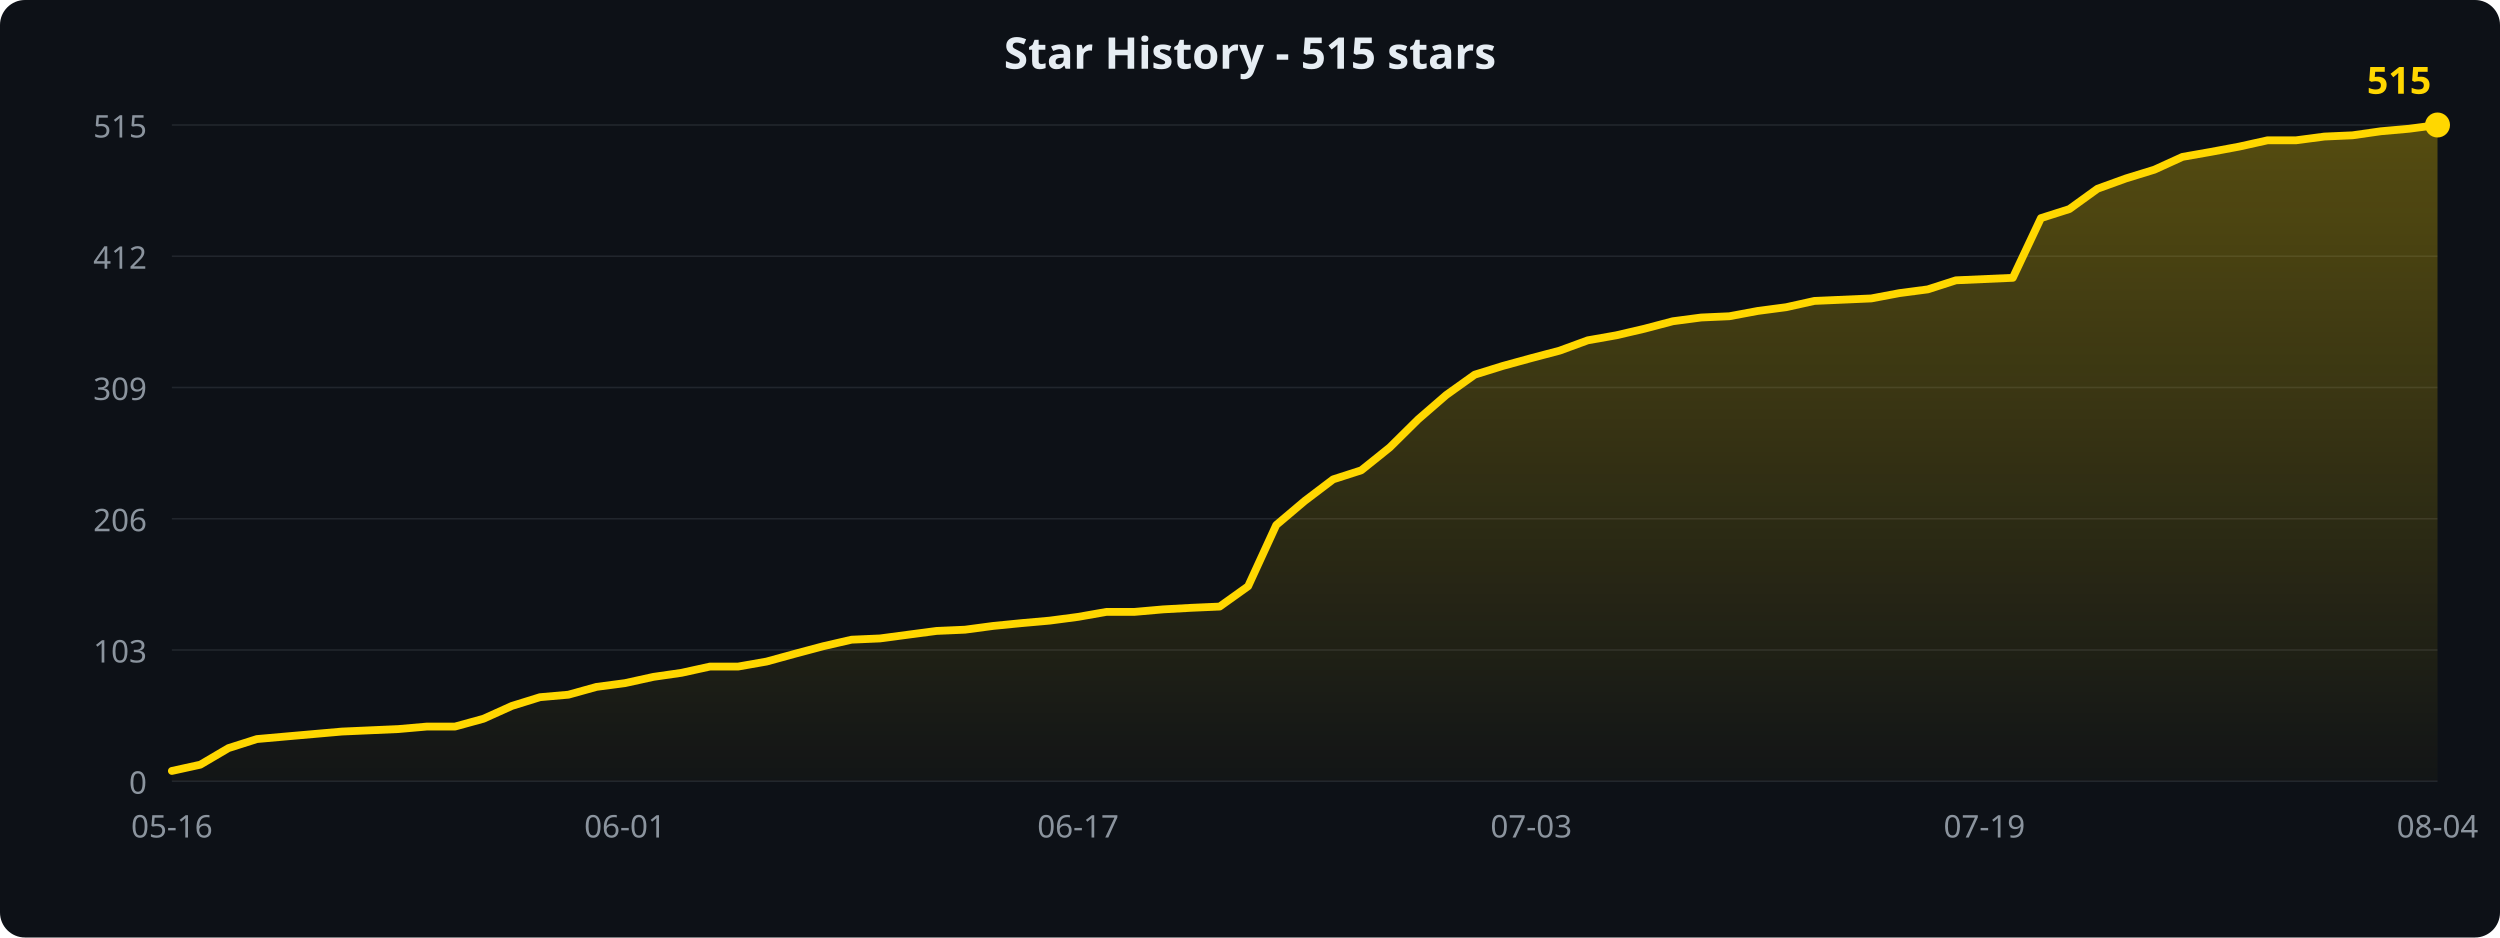
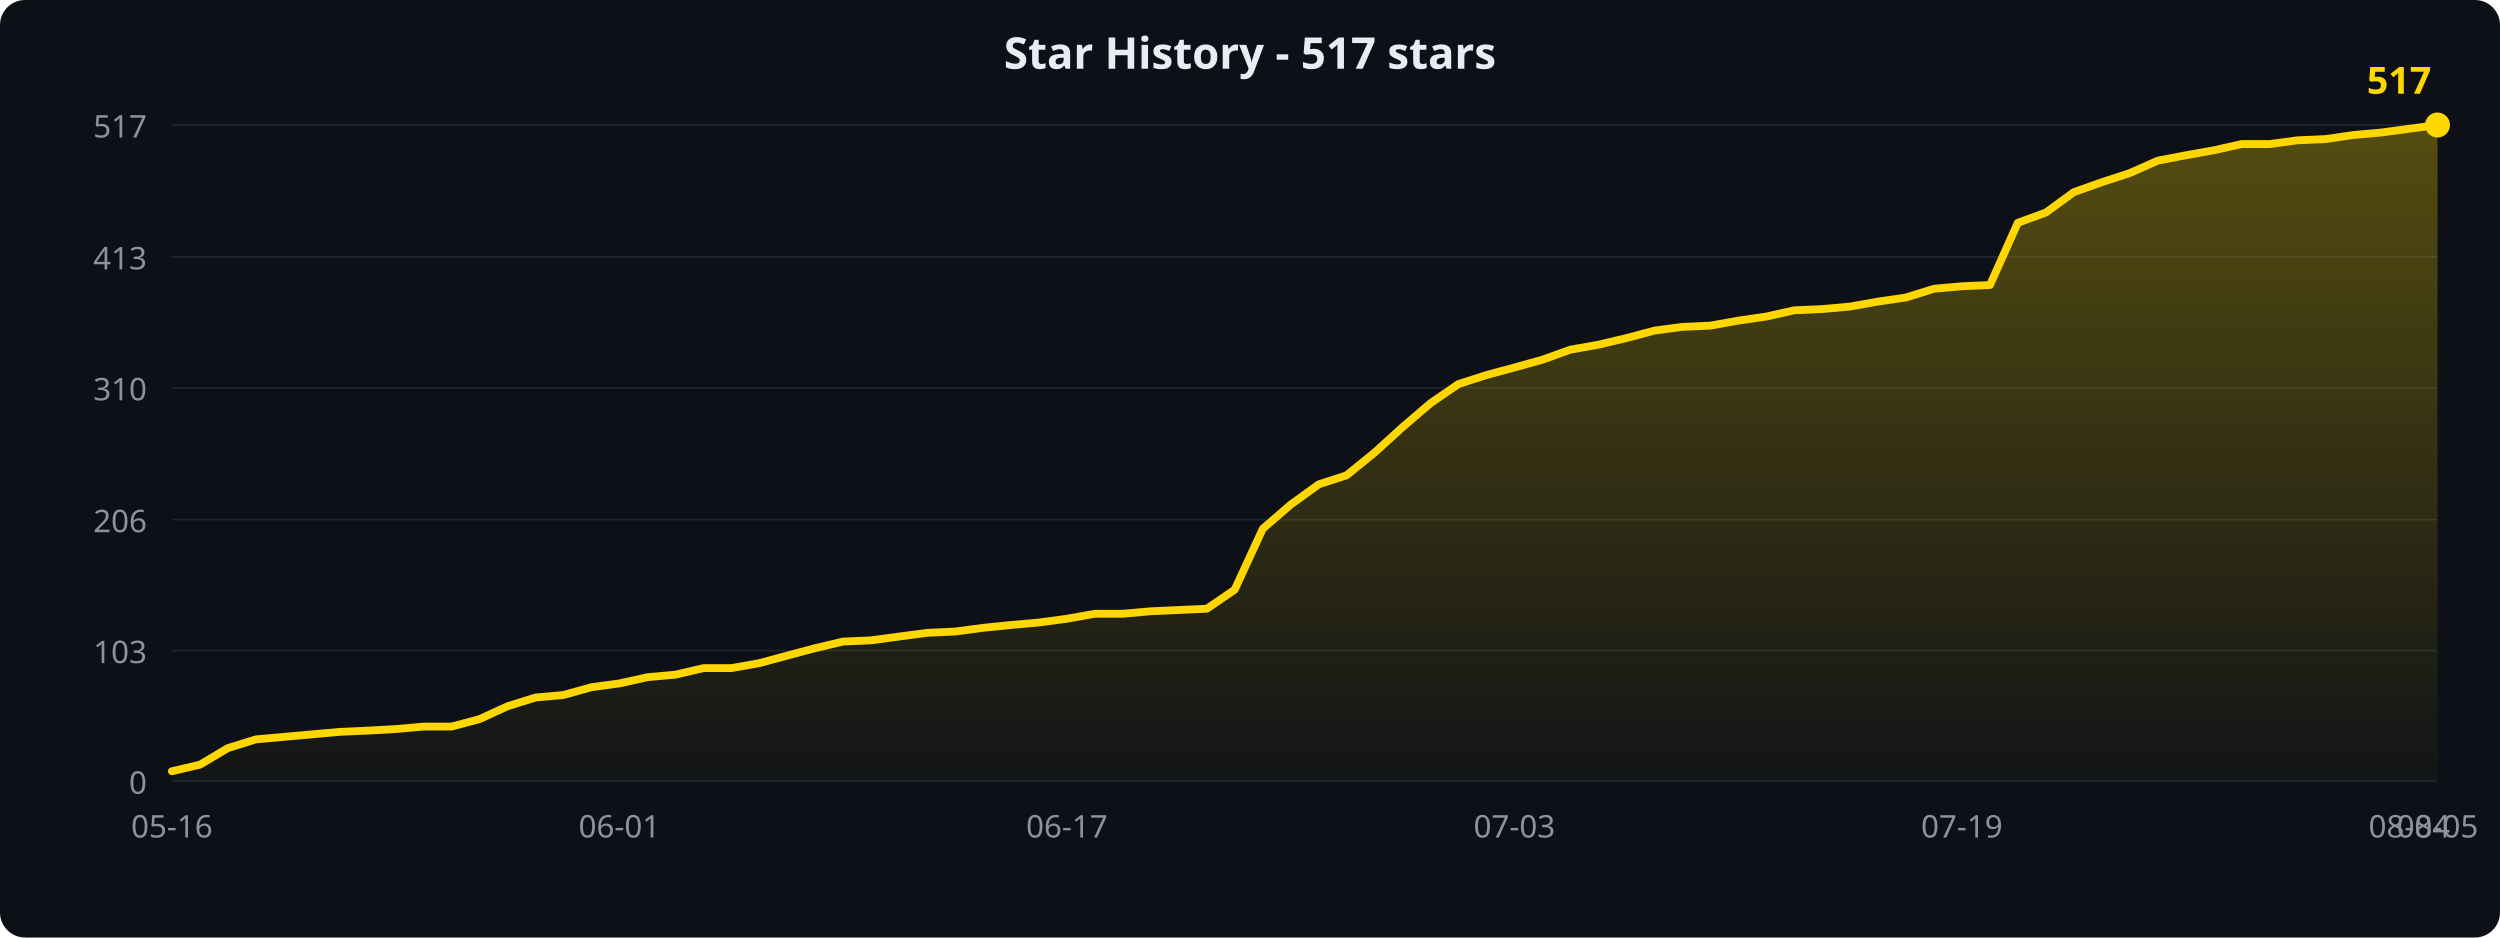
<svg xmlns="http://www.w3.org/2000/svg" viewBox="0 0 800 300" width="800" height="300">
  <defs>
    <linearGradient id="fill" x1="0" y1="0" x2="0" y2="1">
      <stop offset="0%" stop-color="#FFD700" stop-opacity="0.3" />
      <stop offset="100%" stop-color="#FFD700" stop-opacity="0.02" />
    </linearGradient>
  </defs>
  <rect width="800" height="300" rx="8" fill="#0d1117" />
  <text x="400.0" y="22" text-anchor="middle" fill="#e6edf3" font-family="system-ui,sans-serif" font-size="14" font-weight="600">
-     Star History - 515 stars
+     Star History - 517 stars
  </text>
  <line x1="55" y1="250.0" x2="780" y2="250.0" stroke="#21262d" stroke-width="0.5" />
  <text x="47" y="254.0" text-anchor="end" fill="#8b949e" font-family="system-ui,sans-serif" font-size="10">0</text>
-   <line x1="55" y1="208.0" x2="780" y2="208.0" stroke="#21262d" stroke-width="0.5" />
-   <text x="47" y="212.0" text-anchor="end" fill="#8b949e" font-family="system-ui,sans-serif" font-size="10">103</text>
-   <line x1="55" y1="166.0" x2="780" y2="166.0" stroke="#21262d" stroke-width="0.5" />
-   <text x="47" y="170.0" text-anchor="end" fill="#8b949e" font-family="system-ui,sans-serif" font-size="10">206</text>
-   <line x1="55" y1="124.0" x2="780" y2="124.0" stroke="#21262d" stroke-width="0.5" />
-   <text x="47" y="128.0" text-anchor="end" fill="#8b949e" font-family="system-ui,sans-serif" font-size="10">309</text>
-   <line x1="55" y1="82.0" x2="780" y2="82.0" stroke="#21262d" stroke-width="0.5" />
-   <text x="47" y="86.0" text-anchor="end" fill="#8b949e" font-family="system-ui,sans-serif" font-size="10">412</text>
+   <line x1="55" y1="208.2" x2="780" y2="208.2" stroke="#21262d" stroke-width="0.5" />
+   <text x="47" y="212.2" text-anchor="end" fill="#8b949e" font-family="system-ui,sans-serif" font-size="10">103</text>
+   <line x1="55" y1="166.3" x2="780" y2="166.3" stroke="#21262d" stroke-width="0.5" />
+   <text x="47" y="170.3" text-anchor="end" fill="#8b949e" font-family="system-ui,sans-serif" font-size="10">206</text>
+   <line x1="55" y1="124.1" x2="780" y2="124.1" stroke="#21262d" stroke-width="0.5" />
+   <text x="47" y="128.1" text-anchor="end" fill="#8b949e" font-family="system-ui,sans-serif" font-size="10">310</text>
+   <line x1="55" y1="82.2" x2="780" y2="82.2" stroke="#21262d" stroke-width="0.5" />
+   <text x="47" y="86.2" text-anchor="end" fill="#8b949e" font-family="system-ui,sans-serif" font-size="10">413</text>
  <line x1="55" y1="40.0" x2="780" y2="40.0" stroke="#21262d" stroke-width="0.5" />
-   <text x="47" y="44.0" text-anchor="end" fill="#8b949e" font-family="system-ui,sans-serif" font-size="10">515</text>
-   <polygon points="55.0,246.7 64.1,244.7 73.1,239.4 82.2,236.5 91.2,235.7 100.3,234.9 109.4,234.1 118.4,233.7 127.5,233.3 136.6,232.5 145.6,232.5 154.7,230.0 163.8,225.9 172.8,223.1 181.9,222.3 190.9,219.8 200.0,218.6 209.1,216.6 218.1,215.3 227.2,213.3 236.2,213.3 245.3,211.7 254.4,209.2 263.4,206.8 272.5,204.7 281.6,204.3 290.6,203.1 299.7,201.9 308.8,201.5 317.8,200.3 326.9,199.4 335.9,198.6 345.0,197.4 354.1,195.8 363.1,195.8 372.2,195.0 381.2,194.5 390.3,194.1 399.4,187.6 408.4,168.0 417.5,160.3 426.6,153.4 435.6,150.5 444.7,143.2 453.8,134.2 462.8,126.4 471.9,119.9 480.9,117.1 490.0,114.6 499.1,112.2 508.1,108.9 517.2,107.3 526.2,105.2 535.3,102.8 544.4,101.6 553.4,101.2 562.5,99.5 571.6,98.3 580.6,96.3 589.7,95.9 598.8,95.5 607.8,93.8 616.9,92.6 625.9,89.7 635.0,89.3 644.1,88.9 653.1,69.8 662.2,66.9 671.2,60.4 680.3,57.1 689.4,54.3 698.4,50.2 707.5,48.6 716.6,46.9 725.6,44.9 734.7,44.9 743.8,43.7 752.8,43.3 761.9,42.0 770.9,41.2 780.0,40.0 780.0,250.0 55.0,250.0" fill="url(#fill)" />
-   <polyline points="55.0,246.7 64.1,244.7 73.1,239.4 82.2,236.5 91.2,235.7 100.3,234.9 109.4,234.1 118.4,233.7 127.5,233.3 136.6,232.5 145.6,232.5 154.7,230.0 163.8,225.9 172.8,223.1 181.9,222.3 190.9,219.8 200.0,218.6 209.1,216.6 218.1,215.3 227.2,213.3 236.2,213.3 245.3,211.7 254.4,209.2 263.4,206.8 272.5,204.7 281.6,204.3 290.6,203.1 299.7,201.9 308.8,201.5 317.8,200.3 326.9,199.4 335.9,198.6 345.0,197.4 354.1,195.8 363.1,195.8 372.2,195.0 381.2,194.5 390.3,194.1 399.4,187.6 408.4,168.0 417.5,160.3 426.6,153.4 435.6,150.5 444.7,143.2 453.8,134.2 462.8,126.4 471.9,119.9 480.9,117.1 490.0,114.6 499.1,112.2 508.1,108.9 517.2,107.3 526.2,105.2 535.3,102.8 544.4,101.6 553.4,101.2 562.5,99.5 571.6,98.3 580.6,96.3 589.7,95.9 598.8,95.5 607.8,93.8 616.9,92.6 625.9,89.7 635.0,89.3 644.1,88.9 653.1,69.8 662.2,66.9 671.2,60.4 680.3,57.1 689.4,54.3 698.4,50.2 707.5,48.6 716.6,46.9 725.6,44.9 734.7,44.9 743.8,43.7 752.8,43.3 761.9,42.0 770.9,41.2 780.0,40.0" fill="none" stroke="#FFD700" stroke-width="2.5" stroke-linejoin="round" stroke-linecap="round" />
+   <text x="47" y="44.0" text-anchor="end" fill="#8b949e" font-family="system-ui,sans-serif" font-size="10">517</text>
+   <polygon points="55.0,246.8 64.0,244.7 72.9,239.4 81.9,236.6 90.8,235.8 99.8,235.0 108.7,234.2 117.7,233.8 126.6,233.3 135.6,232.5 144.5,232.5 153.5,230.1 162.4,226.0 171.4,223.2 180.3,222.4 189.3,219.9 198.2,218.7 207.2,216.7 216.1,215.9 225.1,213.8 234.0,213.8 243.0,212.2 251.9,209.8 260.9,207.4 269.8,205.3 278.8,204.9 287.7,203.7 296.7,202.5 305.6,202.1 314.6,200.9 323.5,200.0 332.5,199.2 341.4,198.0 350.4,196.4 359.3,196.4 368.3,195.6 377.2,195.2 386.2,194.8 395.1,188.7 404.1,169.2 413.0,161.5 422.0,155.0 430.9,152.1 439.9,144.8 448.8,136.7 457.8,129.0 466.7,122.9 475.7,120.0 484.6,117.6 493.6,115.1 502.5,111.9 511.5,110.3 520.4,108.2 529.4,105.8 538.3,104.6 547.3,104.2 556.2,102.6 565.2,101.3 574.1,99.3 583.1,98.9 592.0,98.1 601.0,96.5 609.9,95.2 618.9,92.4 627.8,91.6 636.8,91.2 645.7,71.3 654.7,68.0 663.6,61.5 672.6,58.3 681.5,55.4 690.5,51.4 699.4,49.7 708.4,48.1 717.3,46.1 726.3,46.1 735.2,44.9 744.2,44.5 753.1,43.2 762.1,42.4 771.0,41.2 780.0,40.0 780.0,250.0 55.0,250.0" fill="url(#fill)" />
+   <polyline points="55.0,246.8 64.0,244.7 72.9,239.4 81.9,236.6 90.8,235.8 99.8,235.0 108.7,234.2 117.7,233.8 126.6,233.3 135.6,232.5 144.5,232.5 153.5,230.1 162.4,226.0 171.4,223.2 180.3,222.4 189.3,219.9 198.2,218.7 207.2,216.7 216.1,215.9 225.1,213.8 234.0,213.8 243.0,212.2 251.9,209.8 260.9,207.4 269.8,205.3 278.8,204.9 287.7,203.7 296.7,202.5 305.6,202.1 314.6,200.9 323.5,200.0 332.5,199.2 341.4,198.0 350.4,196.4 359.3,196.4 368.3,195.6 377.2,195.2 386.2,194.8 395.1,188.7 404.1,169.2 413.0,161.5 422.0,155.0 430.9,152.1 439.9,144.8 448.8,136.7 457.8,129.0 466.7,122.9 475.7,120.0 484.6,117.6 493.6,115.1 502.5,111.9 511.5,110.3 520.4,108.2 529.4,105.8 538.3,104.6 547.3,104.2 556.2,102.6 565.2,101.3 574.1,99.3 583.1,98.9 592.0,98.1 601.0,96.5 609.9,95.2 618.9,92.4 627.8,91.6 636.8,91.2 645.7,71.3 654.7,68.0 663.6,61.5 672.6,58.3 681.5,55.4 690.5,51.4 699.4,49.7 708.4,48.1 717.3,46.1 726.3,46.1 735.2,44.9 744.2,44.5 753.1,43.2 762.1,42.4 771.0,41.2 780.0,40.0" fill="none" stroke="#FFD700" stroke-width="2.5" stroke-linejoin="round" stroke-linecap="round" />
  <text x="55.0" y="268" text-anchor="middle" fill="#8b949e" font-family="system-ui,sans-serif" font-size="10">05-16</text>
-   <text x="200.0" y="268" text-anchor="middle" fill="#8b949e" font-family="system-ui,sans-serif" font-size="10">06-01</text>
-   <text x="345.0" y="268" text-anchor="middle" fill="#8b949e" font-family="system-ui,sans-serif" font-size="10">06-17</text>
-   <text x="490.0" y="268" text-anchor="middle" fill="#8b949e" font-family="system-ui,sans-serif" font-size="10">07-03</text>
-   <text x="635.0" y="268" text-anchor="middle" fill="#8b949e" font-family="system-ui,sans-serif" font-size="10">07-19</text>
-   <text x="780.0" y="268" text-anchor="middle" fill="#8b949e" font-family="system-ui,sans-serif" font-size="10">08-04</text>
+   <text x="198.2" y="268" text-anchor="middle" fill="#8b949e" font-family="system-ui,sans-serif" font-size="10">06-01</text>
+   <text x="341.4" y="268" text-anchor="middle" fill="#8b949e" font-family="system-ui,sans-serif" font-size="10">06-17</text>
+   <text x="484.6" y="268" text-anchor="middle" fill="#8b949e" font-family="system-ui,sans-serif" font-size="10">07-03</text>
+   <text x="627.8" y="268" text-anchor="middle" fill="#8b949e" font-family="system-ui,sans-serif" font-size="10">07-19</text>
+   <text x="771.0" y="268" text-anchor="middle" fill="#8b949e" font-family="system-ui,sans-serif" font-size="10">08-04</text>
+   <text x="780.0" y="268" text-anchor="middle" fill="#8b949e" font-family="system-ui,sans-serif" font-size="10">08-05</text>
  <circle cx="780.0" cy="40.0" r="4" fill="#FFD700" />
-   <text x="778.0" y="30.0" text-anchor="end" fill="#FFD700" font-family="system-ui,sans-serif" font-size="12" font-weight="600">515</text>
+   <text x="778.0" y="30.0" text-anchor="end" fill="#FFD700" font-family="system-ui,sans-serif" font-size="12" font-weight="600">517</text>
</svg>
